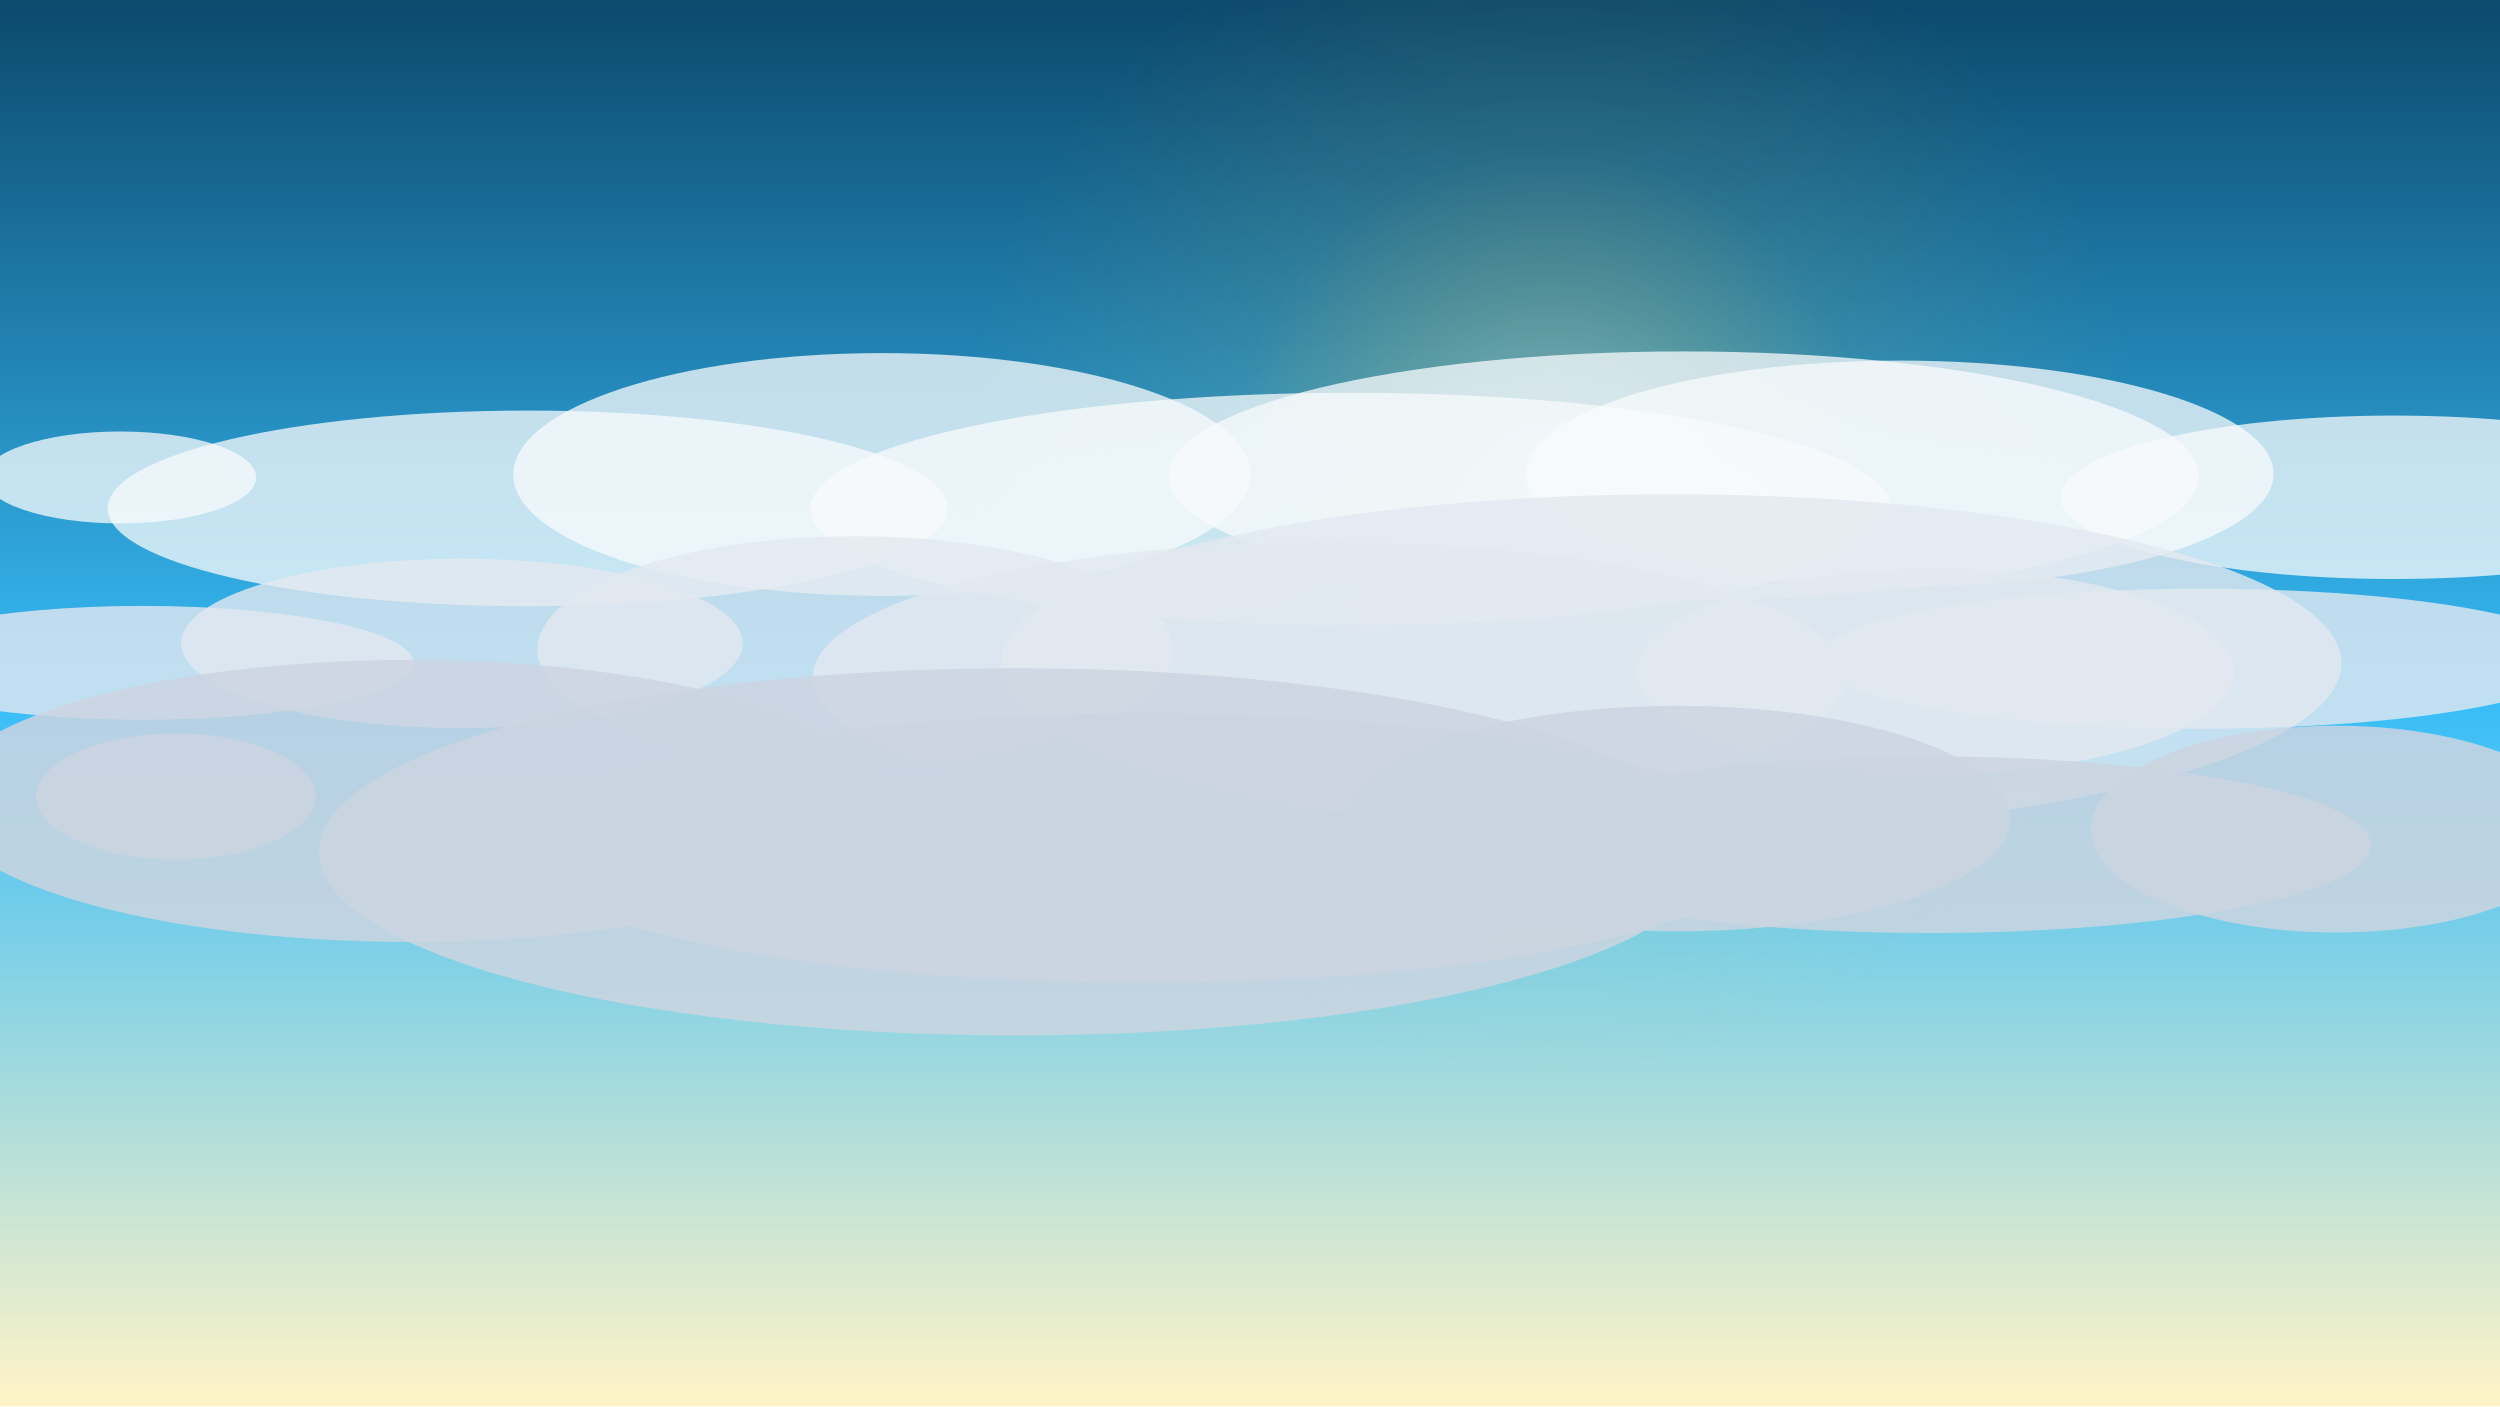
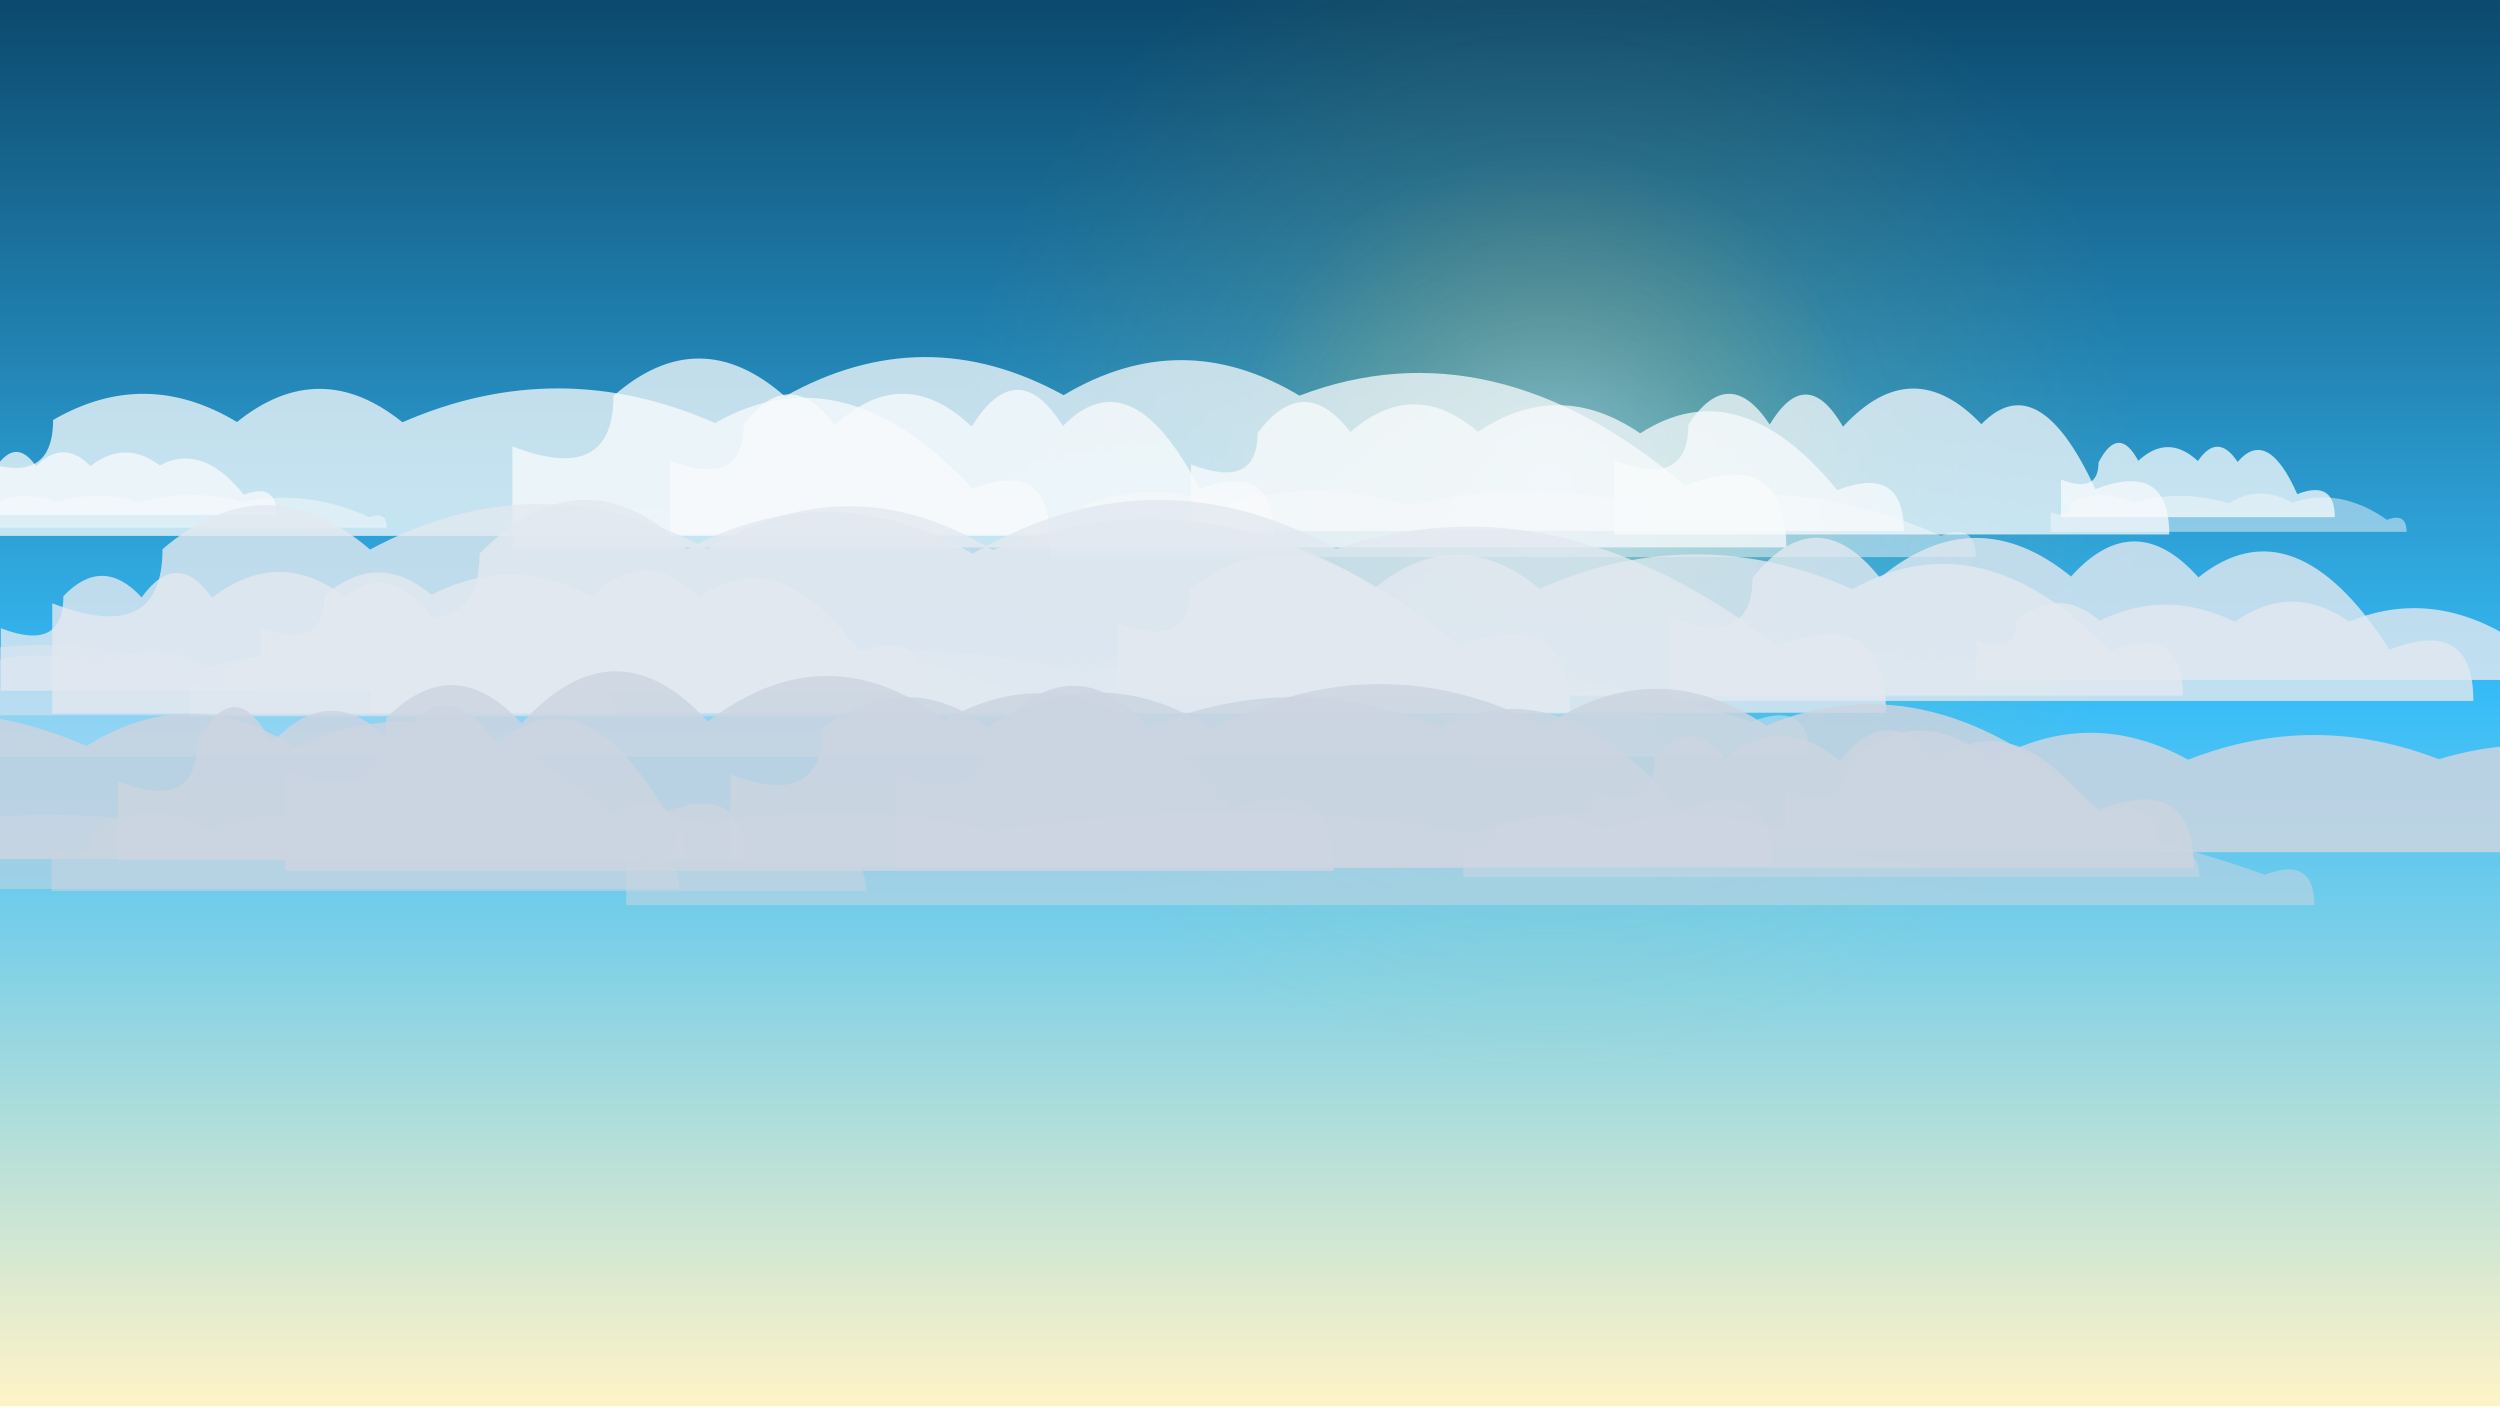
<svg xmlns="http://www.w3.org/2000/svg" aria-label="云层带" height="1440" preserveAspectRatio="xMidYMid slice" role="img" viewBox="0 0 2560 1440" width="2560">
  <defs>
    <linearGradient id="g-1fl7du5" x1="0.5" x2="0.5" y1="0" y2="1">
      <stop offset="0" stop-color="#0c4a6e" />
      <stop offset="0.5" stop-color="#38bdf8" />
      <stop offset="1" stop-color="#fef3c7" />
    </linearGradient>
    <radialGradient cx="0.5" cy="0.5" id="g-17vh5ub" r="0.5">
      <stop offset="0" stop-color="#fffbeb" stop-opacity="0.95" />
      <stop offset="0.55" stop-color="#fcd34d" stop-opacity="0.4" />
      <stop offset="1" stop-color="#fbbf24" stop-opacity="0" />
    </radialGradient>
  </defs>
  <rect fill="url(#g-1fl7du5)" height="1440" width="2560" />
  <circle cx="1587.2" cy="489.6" fill="url(#g-17vh5ub)" fill-opacity="0.2" r="604.8" />
  <circle cx="1587.2" cy="489.6" fill="url(#g-17vh5ub)" fill-opacity="0.32" r="332.64" />
-   <ellipse cx="123.06" cy="488.91" fill="#f8fafc" fill-opacity="0.75" rx="139.28" ry="47.07" />
-   <ellipse cx="540.21" cy="520.59" fill="#f8fafc" fill-opacity="0.75" rx="429.92" ry="100.17" />
-   <ellipse cx="903.02" cy="485.86" fill="#f8fafc" fill-opacity="0.75" rx="377.5" ry="124.29" />
-   <ellipse cx="1383.28" cy="521.27" fill="#f8fafc" fill-opacity="0.75" rx="553.51" ry="119.06" />
-   <ellipse cx="1724.01" cy="487.34" fill="#f8fafc" fill-opacity="0.75" rx="527.41" ry="127.49" />
-   <ellipse cx="1945.36" cy="485.23" fill="#f8fafc" fill-opacity="0.75" rx="382.77" ry="115.99" />
-   <ellipse cx="2451.27" cy="509.23" fill="#f8fafc" fill-opacity="0.75" rx="341.06" ry="83.68" />
-   <ellipse cx="146.04" cy="678.72" fill="#e2e8f0" fill-opacity="0.8" rx="277.23" ry="58.27" />
-   <ellipse cx="472.99" cy="658.84" fill="#e2e8f0" fill-opacity="0.8" rx="287.57" ry="86.68" />
-   <ellipse cx="875.57" cy="665.17" fill="#e2e8f0" fill-opacity="0.8" rx="325.29" ry="116.04" />
-   <ellipse cx="1361.09" cy="693.46" fill="#e2e8f0" fill-opacity="0.8" rx="528.78" ry="138.27" />
-   <ellipse cx="1711.39" cy="679.35" fill="#e2e8f0" fill-opacity="0.8" rx="686.17" ry="173.17" />
-   <ellipse cx="1981.94" cy="687.43" fill="#e2e8f0" fill-opacity="0.8" rx="305.76" ry="104.9" />
-   <ellipse cx="2254.53" cy="674.49" fill="#e2e8f0" fill-opacity="0.8" rx="392.96" ry="71.67" />
-   <ellipse cx="180.09" cy="815.58" fill="#cbd5e1" fill-opacity="0.85" rx="143.19" ry="64.5" />
-   <ellipse cx="420.68" cy="820.2" fill="#cbd5e1" fill-opacity="0.85" rx="483.64" ry="144.41" />
-   <ellipse cx="1040.06" cy="872.27" fill="#cbd5e1" fill-opacity="0.85" rx="713.31" ry="187.99" />
-   <ellipse cx="1171.37" cy="868.48" fill="#cbd5e1" fill-opacity="0.85" rx="643.28" ry="137.88" />
-   <ellipse cx="1717.74" cy="838.24" fill="#cbd5e1" fill-opacity="0.85" rx="340.77" ry="115.41" />
-   <ellipse cx="1976.32" cy="865.04" fill="#cbd5e1" fill-opacity="0.85" rx="451.54" ry="90.36" />
-   <ellipse cx="2392.32" cy="849" fill="#cbd5e1" fill-opacity="0.85" rx="251.26" ry="105.85" />
+   <path d="M-37.15 527.2L283.28 527.2Q283.28 493.64 249.72 506.63Q206.65 453.09 163.59 476.67Q128.13 449.61 92.67 477.3Q64.8 448.77 36.94 477.45Q16.67 448.01 -3.59 477.59Q-3.59 506.63 -37.15 493.64Z" fill="#f8fafc" fill-opacity="0.75" />
+   <path d="M-20.58 540.38L395.97 540.38Q395.97 522.87 378.46 529.65Q313.6 499.96 248.74 514.33Q195.33 499.26 141.91 514.46Q99.95 501.15 57.98 514.12Q27.45 501.99 -3.07 513.97Q-3.07 529.65 -20.58 522.87Z" fill="#f8fafc" fill-opacity="0.47" />
+   <path d="M-24.38 548.75L1074.52 548.75Q1074.52 470.01 995.79 500.49Q863.99 358.11 732.19 433.21Q572.14 362.67 412.1 432.39Q327.37 364.11 242.64 432.13Q148.5 375.5 54.35 430.08Q54.35 500.49 -24.38 470.01Z" fill="#f8fafc" fill-opacity="0.75" />
+   <path d="M686.01 547.23L1304.03 547.23Q1304.03 471.68 1228.48 500.92Q1158.44 364.69 1088.41 436.29Q1041.71 361.81 995.02 436.81Q924.98 370.49 854.95 435.25Q808.25 372.51 761.56 434.88Q761.56 500.92 686.01 471.68Z" fill="#f8fafc" fill-opacity="0.75" />
+   <path d="M524.73 560.52L1829.17 560.52Q1829.17 457.09 1725.73 497.13Q1528.17 330.14 1330.61 405.13Q1209.87 332.65 1089.14 404.68Q946.46 326 803.77 405.88Q715.97 328.61 628.16 405.41Q628.16 497.13 524.73 457.09Z" fill="#f8fafc" fill-opacity="0.75" />
+   <path d="M1219.64 543.7L1949.53 543.7Q1949.53 475.55 1881.38 501.93Q1780.47 378.46 1679.56 443.74Q1596.46 386.88 1513.35 442.22Q1448.05 385.91 1382.76 442.4Q1335.27 380.33 1287.78 443.4Q1287.78 501.93 1219.64 475.55Z" fill="#f8fafc" fill-opacity="0.75" />
+   <path d="M1074.33 570.46L2023.19 570.46Q2023.19 534.9 1987.64 548.67Q1838.42 482.56 1689.2 518.61Q1566.31 487.67 1443.43 517.69Q1346.88 487.47 1250.32 517.73Q1180.1 489.2 1109.88 517.42Q1109.88 548.67 1074.33 534.9Z" fill="#f8fafc" fill-opacity="0.47" />
+   <path d="M1653.15 547.3L2221.33 547.3Q2221.33 471.6 2145.63 500.9Q2087.28 374.21 2028.93 434.38Q1958.08 360.11 1887.23 436.92Q1849.72 372.26 1812.21 434.73Q1770.53 371.74 1728.85 434.82Q1728.85 500.9 1653.15 471.6Z" fill="#f8fafc" fill-opacity="0.75" />
+   <path d="M2110.49 529.52L2390.79 529.52Q2390.79 491.11 2352.38 505.97Q2321.86 437.18 2291.34 473.04Q2270.99 442.31 2250.64 472.11Q2220.12 443.7 2189.6 471.86Q2169.25 434.22 2148.9 473.57Q2148.9 505.97 2110.49 491.11Z" fill="#f8fafc" fill-opacity="0.75" />
+   <path d="M2100 544.6L2464.38 544.6Q2464.38 524.56 2444.34 532.32Q2395.7 498.26 2347.05 514.8Q2314.62 495.67 2282.19 515.27Q2233.55 500.8 2184.9 514.34Q2152.47 499.66 2120.04 514.55Q2120.04 532.32 2100 524.56Z" fill="#f8fafc" fill-opacity="0.47" />
+   <path d="M0.89 707.33L529.7 707.33Q529.7 643.31 465.68 668.09Q409.57 564.38 353.46 611.21Q285.33 559.69 217.21 612.05Q181.14 561.46 145.07 611.74Q104.99 568.25 64.92 610.51Q64.92 668.09 0.89 643.31Z" fill="#e2e8f0" fill-opacity="0.8" />
+   <path d="M-56.88 732.47L630.56 732.47Q630.56 699.07 597.16 712Q510.27 651.88 423.38 683.41Q317.87 654.25 212.36 682.98Q156.51 650.85 100.65 683.59Q38.59 659.73 -23.48 681.99Q-23.48 712 -56.88 699.07Z" fill="#e2e8f0" fill-opacity="0.5" />
+   <path d="M267 707.9L945.49 707.9Q945.49 642.68 880.28 667.93Q798.07 553.57 715.86 611.56Q661.05 557.17 606.25 610.91Q524.04 566.95 441.83 609.15Q387.02 562.83 332.22 609.9Q332.22 667.93 267 642.68Z" fill="#e2e8f0" fill-opacity="0.8" />
+   <path d="M194.87 733.51L1076.9 733.51Q1076.9 699.48 1042.87 712.65Q920.78 653.19 798.68 683.21Q717.28 657.65 635.88 682.41Q513.78 657.11 391.69 682.5Q310.29 649.65 228.89 683.85Q228.89 712.65 194.87 699.48Z" fill="#e2e8f0" fill-opacity="0.5" />
+   <path d="M53.5 730.63L1607.92 730.63Q1607.92 617.75 1495.04 661.44Q1255.88 466.57 1016.72 563.32Q870.57 474.17 724.42 561.95Q551.69 469.94 378.97 562.71Q272.67 472.03 166.38 562.33Q166.38 661.44 53.5 617.75Z" fill="#e2e8f0" fill-opacity="0.8" />
+   <path d="M-167.81 774.96L1852.95 774.96Q1852.95 716.06 1794.05 738.86Q1451.52 636.21 1108.99 687.84Q899.66 642.7 690.33 686.68Q442.95 637.19 195.56 687.67Q43.33 632.8 -108.91 688.46Q-108.91 738.86 -167.81 716.06Z" fill="#e2e8f0" fill-opacity="0.5" />
+   <path d="M379.87 729.82L1931.24 729.82Q1931.24 618.64 1820.06 661.67Q1594.13 486.59 1368.2 561.99Q1182.14 459.44 996.08 566.88Q849.88 483.92 703.69 562.47Q597.37 458.99 491.05 566.96Q491.05 661.67 379.87 618.64Z" fill="#e2e8f0" fill-opacity="0.8" />
+   <path d="M1144.05 712.37L2235.32 712.37Q2235.32 637.78 2160.73 666.65Q2028.84 529.19 1896.95 603.38Q1736.79 532.17 1576.64 602.84Q1491.85 533.29 1407.06 602.64Q1312.85 531.48 1218.64 602.97Q1218.64 666.65 1144.05 637.78Z" fill="#e2e8f0" fill-opacity="0.8" />
+   <path d="M1708.75 717.73L2532.71 717.73Q2532.71 631.9 2446.89 665.12Q2349.04 512.98 2251.19 591.24Q2185.96 518.04 2120.73 590.33Q2022.89 510.74 1925.04 591.64Q1859.81 509.53 1794.58 591.86Q1794.58 665.12 1708.75 631.9Z" fill="#e2e8f0" fill-opacity="0.8" />
+   <path d="M2024.09 696.25L2637.82 696.25Q2637.82 655.46 2597.03 671.25Q2501.24 596.88 2405.46 636.51Q2346.92 595.54 2288.38 636.75Q2219.2 602.27 2150.02 635.54Q2107.45 599.25 2064.88 636.08Q2064.88 671.25 2024.09 655.46Z" fill="#e2e8f0" fill-opacity="0.8" />
+   <path d="M-523.7 879.63L700.9 879.63Q700.9 801.56 622.83 831.78Q462.56 689.35 302.29 765.3Q195.45 697.17 88.6 763.89Q-71.67 694.26 -231.94 764.41Q-338.78 708.88 -445.63 761.78Q-445.63 831.78 -523.7 801.56Z" fill="#cbd5e1" fill-opacity="0.85" />
+   <path d="M-896.64 910.29L695.34 910.29Q695.34 869.55 654.61 885.32Q428.03 821.52 201.45 848.74Q50.4 820.02 -100.65 849.01Q-327.23 819.26 -553.8 849.15Q-704.85 812 -855.9 850.46Q-855.9 885.32 -896.64 869.55Z" fill="#cbd5e1" fill-opacity="0.53" />
+   <path d="M120.67 880.85L762.26 880.85Q762.26 800.22 681.63 831.43Q595.17 684.8 508.71 762.68Q455.88 682.79 403.04 763.04Q340.6 693.82 278.16 761.05Q239.73 686.31 201.31 762.4Q201.31 831.43 120.67 800.22Z" fill="#cbd5e1" fill-opacity="0.85" />
+   <path d="M52.76 912.52L886.83 912.52Q886.83 870.45 844.76 886.73Q709.77 810.99 574.79 850.72Q492.29 809.89 409.8 850.92Q312.31 817.62 214.82 849.53Q154.83 814.02 94.83 850.18Q94.83 886.73 52.76 870.45Z" fill="#cbd5e1" fill-opacity="0.53" />
+   <path d="M291.96 891.8L1365.77 891.8Q1365.77 788.21 1262.18 828.31Q1114.85 652.49 967.53 737.72Q846.2 646.18 724.87 738.86Q629.54 635 534.21 740.87Q464.88 665.18 395.55 735.44Q395.55 828.31 291.96 788.21Z" fill="#cbd5e1" fill-opacity="0.85" />
+   <path d="M748.18 887.36L1815.22 887.36Q1815.22 793.07 1720.92 829.57Q1597.94 681.53 1474.96 744.95Q1325.62 682.99 1176.28 744.69Q1097.22 657.61 1018.16 749.26Q930.32 680.33 842.47 745.17Q842.47 829.57 748.18 793.07Z" fill="#cbd5e1" fill-opacity="0.85" />
+   <path d="M916.7 888.67L2246.43 888.67Q2246.43 791.64 2149.4 829.2Q1979.05 672.29 1808.7 742.95Q1695.13 667.18 1581.56 743.87Q1411.21 656.16 1240.86 745.85Q1127.3 674.14 1013.73 742.62Q1013.73 829.2 916.7 791.64Z" fill="#cbd5e1" fill-opacity="0.85" />
+   <path d="M641.19 926.77L2369.83 926.77Q2369.83 876.15 2319.21 895.75Q2075.1 806.93 1830.99 852Q1668.25 807.9 1505.51 851.82Q1261.4 812.27 1017.29 851.04Q854.55 811.42 691.81 851.19Q691.81 895.75 641.19 876.15Z" fill="#cbd5e1" fill-opacity="0.53" />
+   <path d="M1630.14 872.91L2210.07 872.91Q2210.07 808.93 2146.09 833.7Q2064.73 721 1983.38 778.48Q1933.66 716.71 1883.95 779.25Q1825.19 729.48 1766.44 776.95Q1730.28 731.6 1694.12 776.57Q1694.12 833.7 1630.14 808.93Z" fill="#cbd5e1" fill-opacity="0.85" />
+   <path d="M1498.27 898.04L2252.18 898.04Q2252.18 864.66 2218.8 877.58Q2095.11 823.58 1971.43 847.9Q1895.84 815.17 1820.25 849.42Q1730.92 819.4 1641.6 848.66Q1586.62 822.87 1531.65 848.03Q1531.65 877.58 1498.27 864.66Z" fill="#cbd5e1" fill-opacity="0.53" />
+   <path d="M1828.87 872.68L2872.45 872.68Q2872.45 809.18 2808.96 833.76Q2653.14 730.37 2497.32 777.45Q2368.99 727.65 2240.67 777.94Q2139.85 722.32 2039.02 778.9Q1965.7 716.97 1892.37 779.86Q1892.37 833.76 1828.87 809.18Z" fill="#cbd5e1" fill-opacity="0.85" />
</svg>
